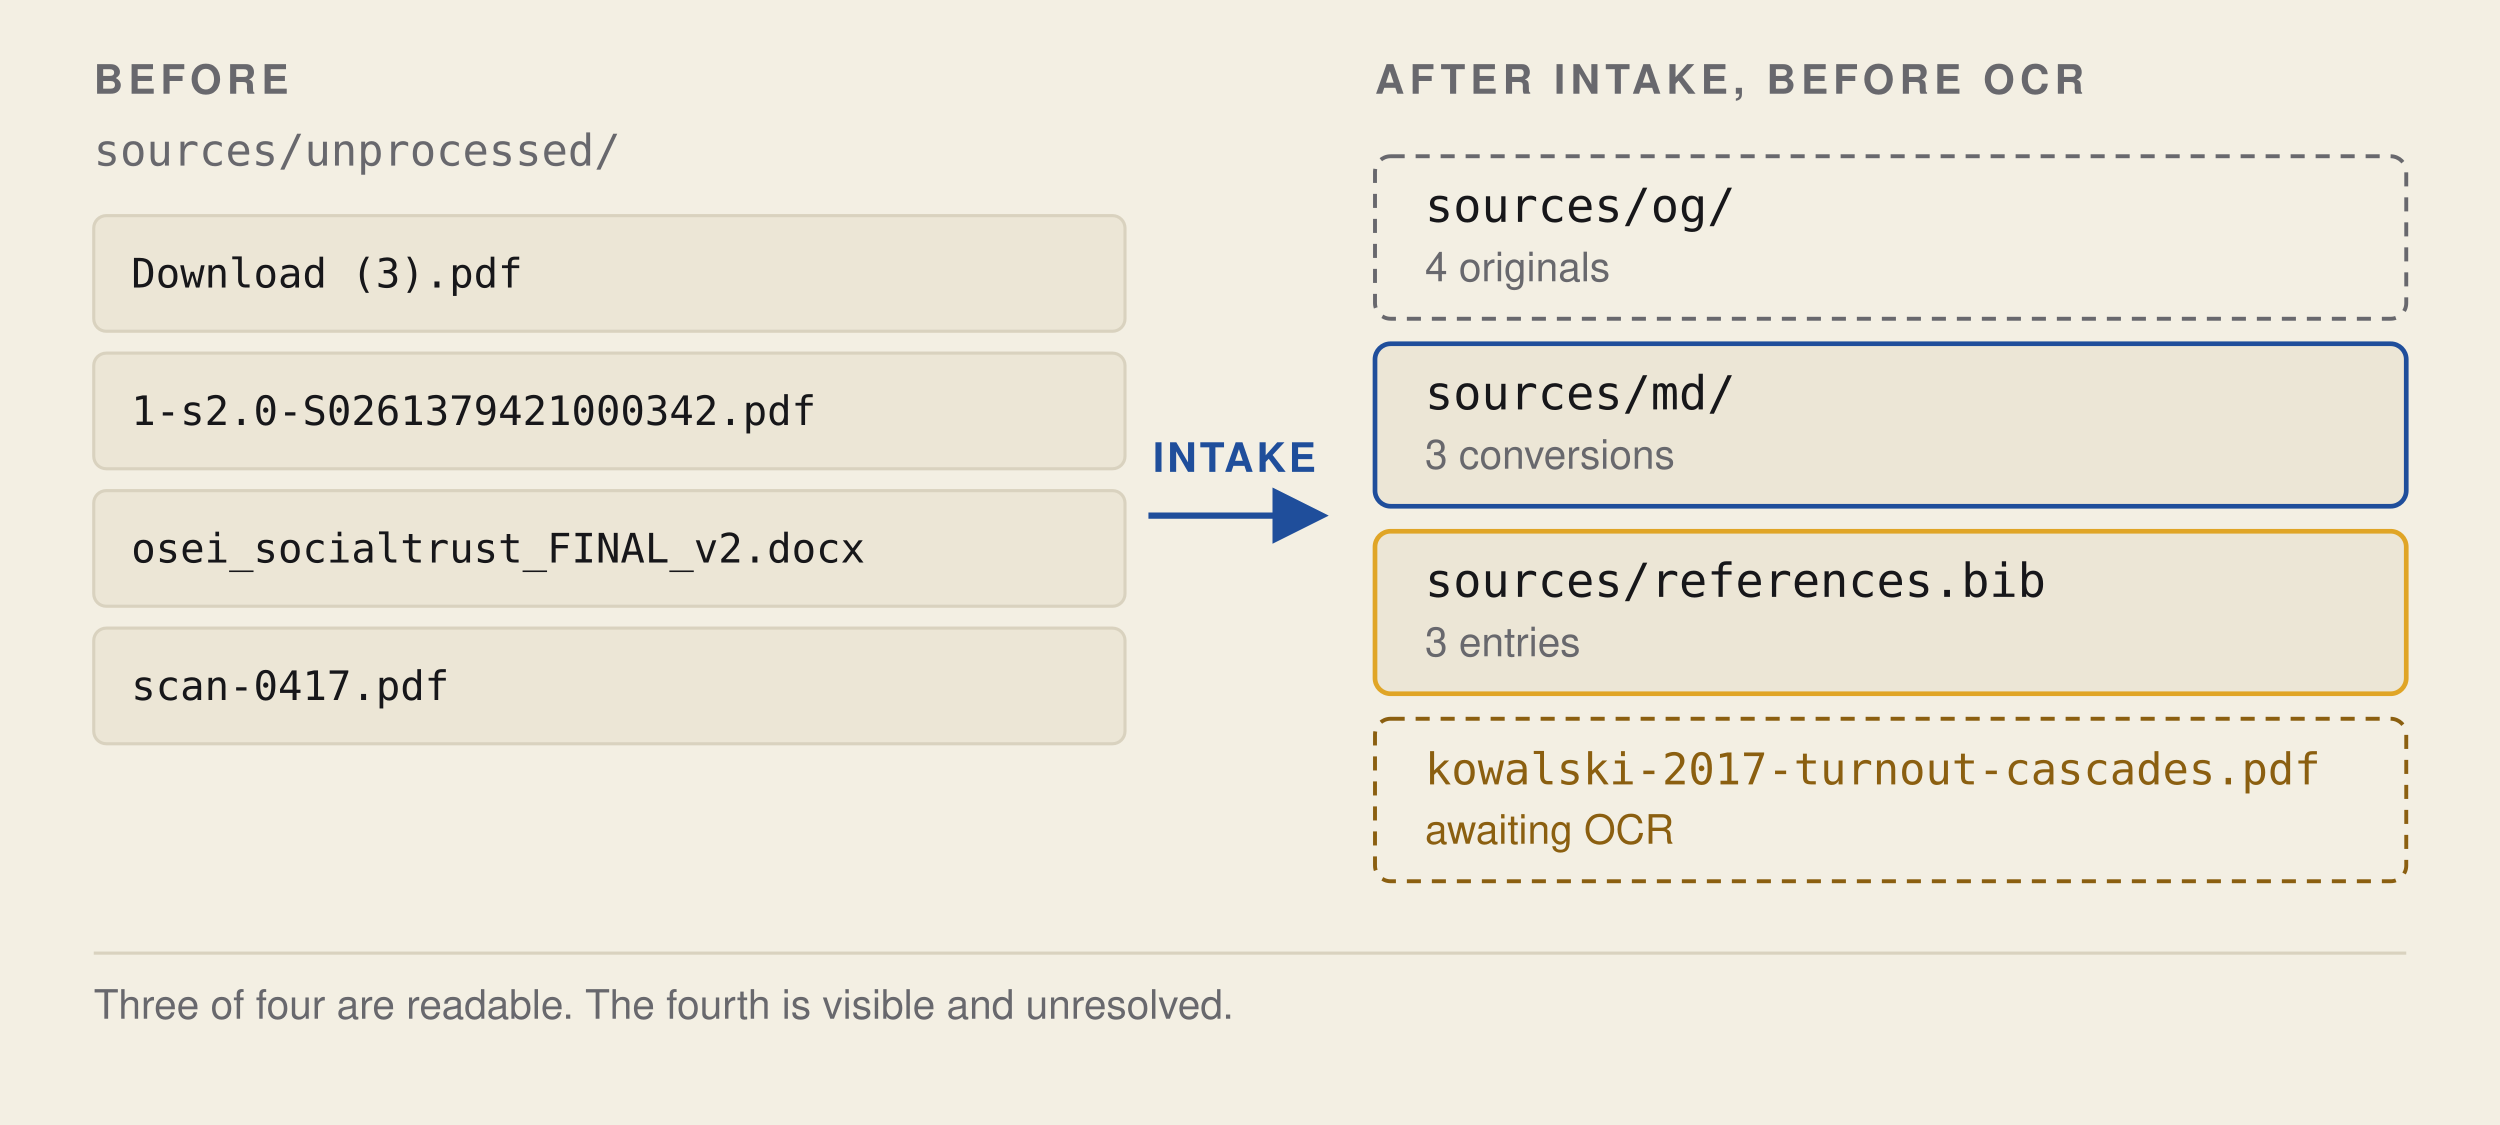
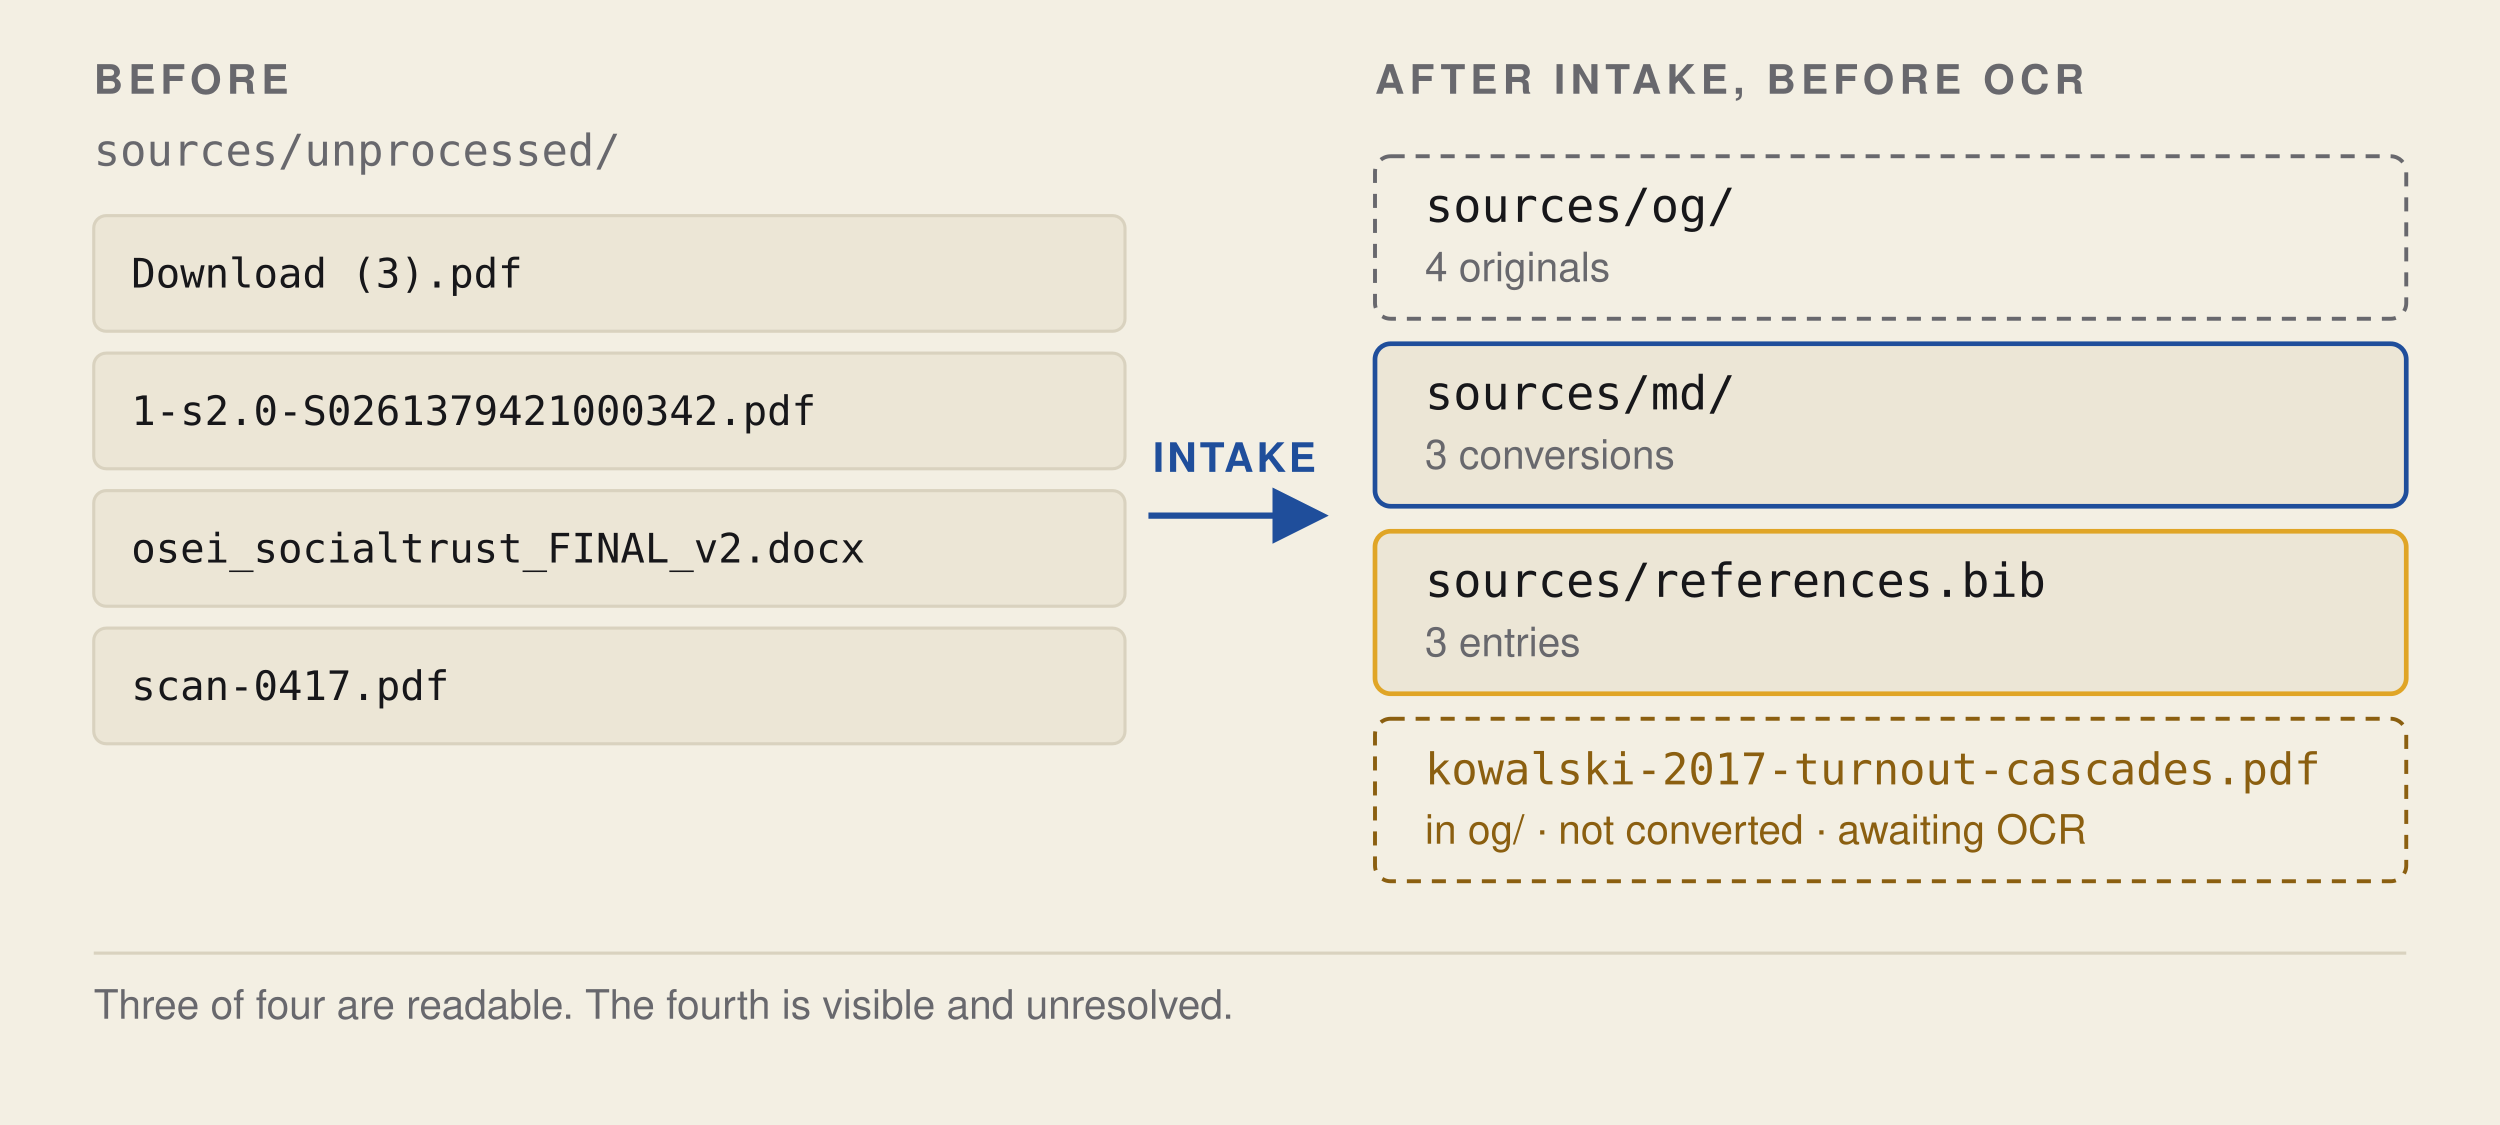
<svg xmlns="http://www.w3.org/2000/svg" viewBox="0 0 1600 720" width="1600" height="720" role="img" aria-label="The same sources directory shown before and after intake. Before: four unprocessed files under their original download names. After: originals kept, three converted to Markdown and entered in the bibliography, and the fourth file, an image-only scan, still visible and awaiting OCR rather than silently dropped.">
+   <style>@media (prefers-color-scheme: dark){[fill="#F3EFE3"]{fill:#14161C} [fill="#ECE6D6"]{fill:#1b1e26} [fill="#17171A"]{fill:#EFE8D7} [fill="#68686D"]{fill:#9b9ba3} [fill="#1F4E9B"]{fill:#5485E0} [fill="#8B5F10"]{fill:#E8B23E} [stroke="#d9d2bf"]{stroke:#2c3038} [stroke="#17171A"]{stroke:#EFE8D7} [stroke="#68686D"]{stroke:#9b9ba3} [stroke="#1F4E9B"]{stroke:#5485E0} [stroke="#E0A526"]{stroke:#E8B23E} [stroke="#8B5F10"]{stroke:#E8B23E} }</style>
  <defs>
    <marker id="a1" viewBox="0 0 10 10" refX="8.5" refY="5" markerWidth="9" markerHeight="9" orient="auto" markerUnits="strokeWidth">
      <path d="M0,0 L10,5 L0,10 z" fill="#1F4E9B" />
    </marker>
  </defs>
  <rect width="1600" height="720" fill="#F3EFE3" />
  <text x="60" y="60" font-family="-apple-system,Segoe UI,Helvetica,Arial,sans-serif" font-size="26" font-weight="600" letter-spacing="3.4" fill="#68686D">BEFORE</text>
  <text x="880" y="60" font-family="-apple-system,Segoe UI,Helvetica,Arial,sans-serif" font-size="26" font-weight="600" letter-spacing="3.4" fill="#68686D">AFTER INTAKE, BEFORE OCR</text>
  <text x="60" y="106" font-family="Menlo,Consolas,monospace" font-size="28" fill="#68686D">sources/unprocessed/</text>
  <g font-family="Menlo,Consolas,monospace" font-size="26" fill="#17171A">
    <rect x="60" y="138" width="660" height="74" rx="8" fill="#ECE6D6" stroke="#d9d2bf" stroke-width="2" />
    <text x="84" y="184">Download (3).pdf</text>
    <rect x="60" y="226" width="660" height="74" rx="8" fill="#ECE6D6" stroke="#d9d2bf" stroke-width="2" />
    <text x="84" y="272">1-s2.0-S0261379421000342.pdf</text>
    <rect x="60" y="314" width="660" height="74" rx="8" fill="#ECE6D6" stroke="#d9d2bf" stroke-width="2" />
    <text x="84" y="360">osei_socialtrust_FINAL_v2.docx</text>
    <rect x="60" y="402" width="660" height="74" rx="8" fill="#ECE6D6" stroke="#d9d2bf" stroke-width="2" />
    <text x="84" y="448">scan-0417.pdf</text>
  </g>
  <line x1="735" y1="330" x2="845" y2="330" stroke="#1F4E9B" stroke-width="4" marker-end="url(#a1)" />
  <text x="790" y="302" text-anchor="middle" font-family="-apple-system,Segoe UI,Helvetica,Arial,sans-serif" font-size="26" font-weight="600" letter-spacing="2" fill="#1F4E9B">INTAKE</text>
  <g>
    <rect x="880" y="100" width="660" height="104" rx="10" fill="none" stroke="#68686D" stroke-width="2.5" stroke-dasharray="9 7" />
    <text x="912" y="142" font-family="Menlo,Consolas,monospace" font-size="30" fill="#17171A">sources/og/</text>
    <text x="912" y="180" font-family="-apple-system,Segoe UI,Helvetica,Arial,sans-serif" font-size="26" fill="#68686D">4 originals</text>
    <rect x="880" y="220" width="660" height="104" rx="10" fill="#ECE6D6" stroke="#1F4E9B" stroke-width="3" />
    <text x="912" y="262" font-family="Menlo,Consolas,monospace" font-size="30" fill="#17171A">sources/md/</text>
    <text x="912" y="300" font-family="-apple-system,Segoe UI,Helvetica,Arial,sans-serif" font-size="26" fill="#68686D">3 conversions</text>
    <rect x="880" y="340" width="660" height="104" rx="10" fill="#ECE6D6" stroke="#E0A526" stroke-width="3" />
    <text x="912" y="382" font-family="Menlo,Consolas,monospace" font-size="30" fill="#17171A">sources/references.bib</text>
    <text x="912" y="420" font-family="-apple-system,Segoe UI,Helvetica,Arial,sans-serif" font-size="26" fill="#68686D">3 entries</text>
    <rect x="880" y="460" width="660" height="104" rx="10" fill="none" stroke="#8B5F10" stroke-width="2.5" stroke-dasharray="9 7" />
    <text x="912" y="502" font-family="Menlo,Consolas,monospace" font-size="28" fill="#8B5F10">kowalski-2017-turnout-cascades.pdf</text>
-     <text x="912" y="540" font-family="-apple-system,Segoe UI,Helvetica,Arial,sans-serif" font-size="26" fill="#8B5F10">awaiting OCR</text>
+     <text x="912" y="540" font-family="-apple-system,Segoe UI,Helvetica,Arial,sans-serif" font-size="26" fill="#8B5F10">in og/ · not converted · awaiting OCR</text>
  </g>
  <line x1="60" y1="610" x2="1540" y2="610" stroke="#d9d2bf" stroke-width="2" />
  <text x="60" y="652" font-family="-apple-system,Segoe UI,Helvetica,Arial,sans-serif" font-size="26" fill="#68686D">Three of four are readable. The fourth is visible and unresolved.</text>
</svg>
